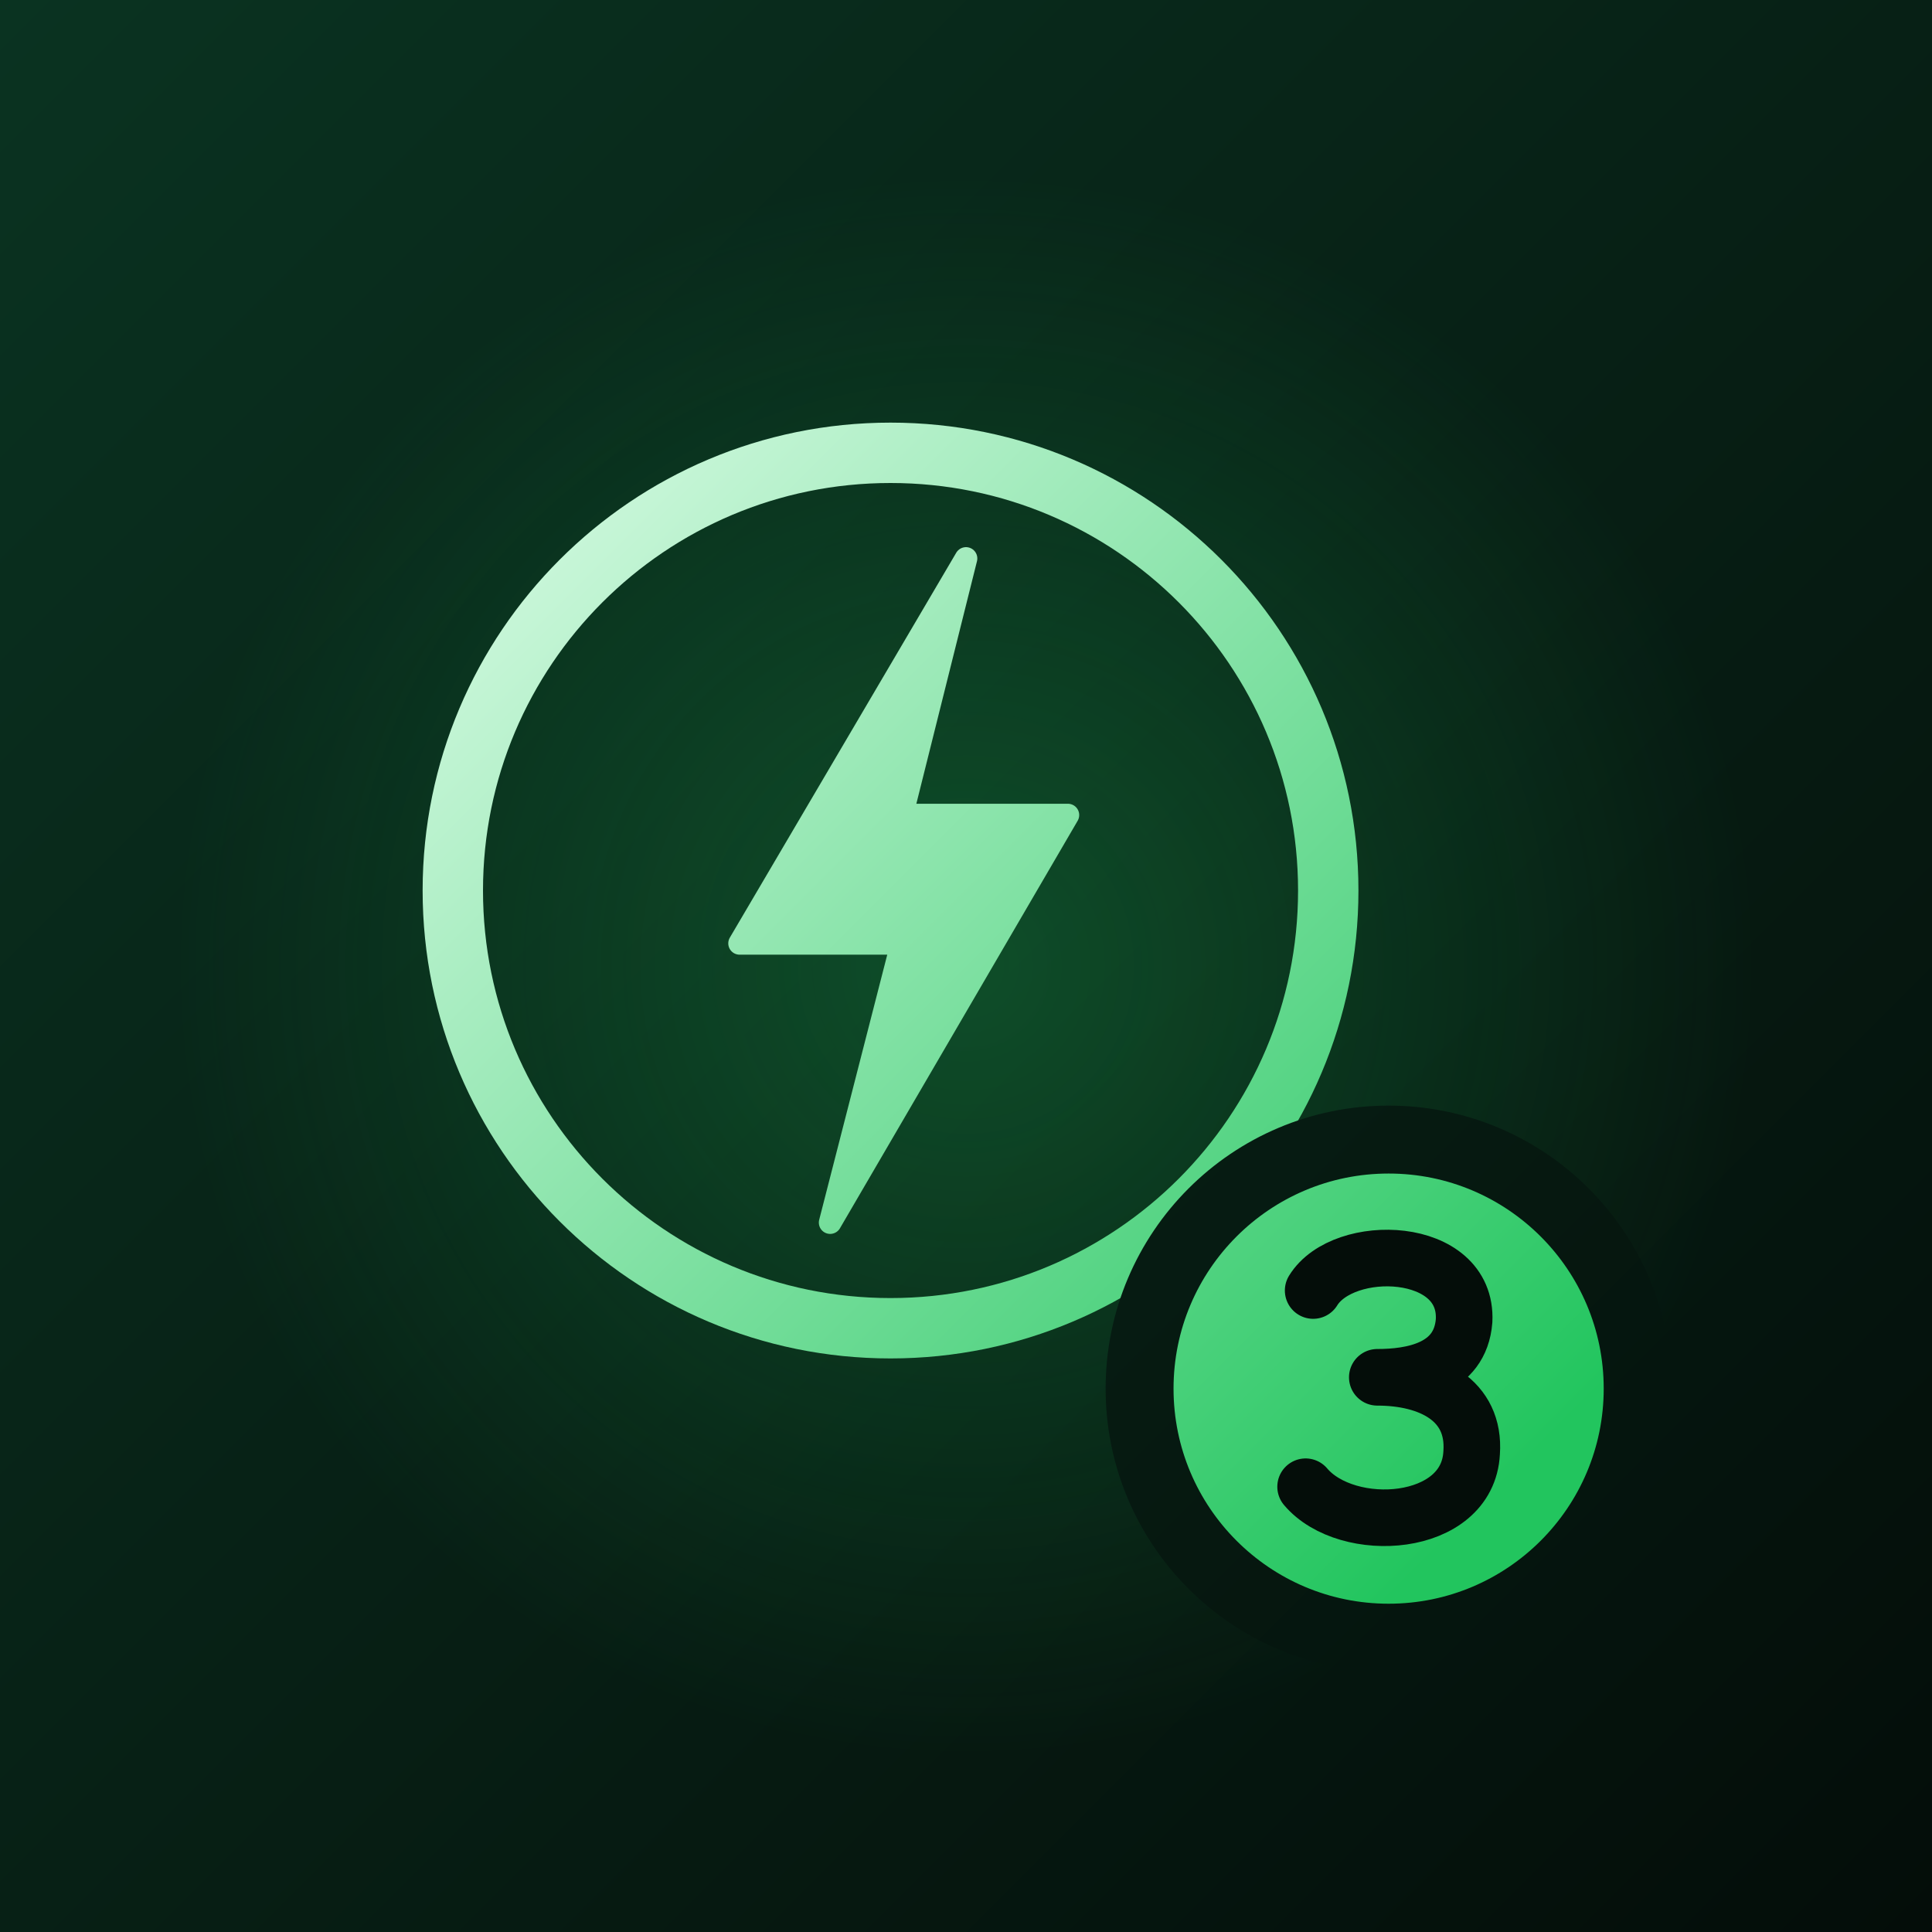
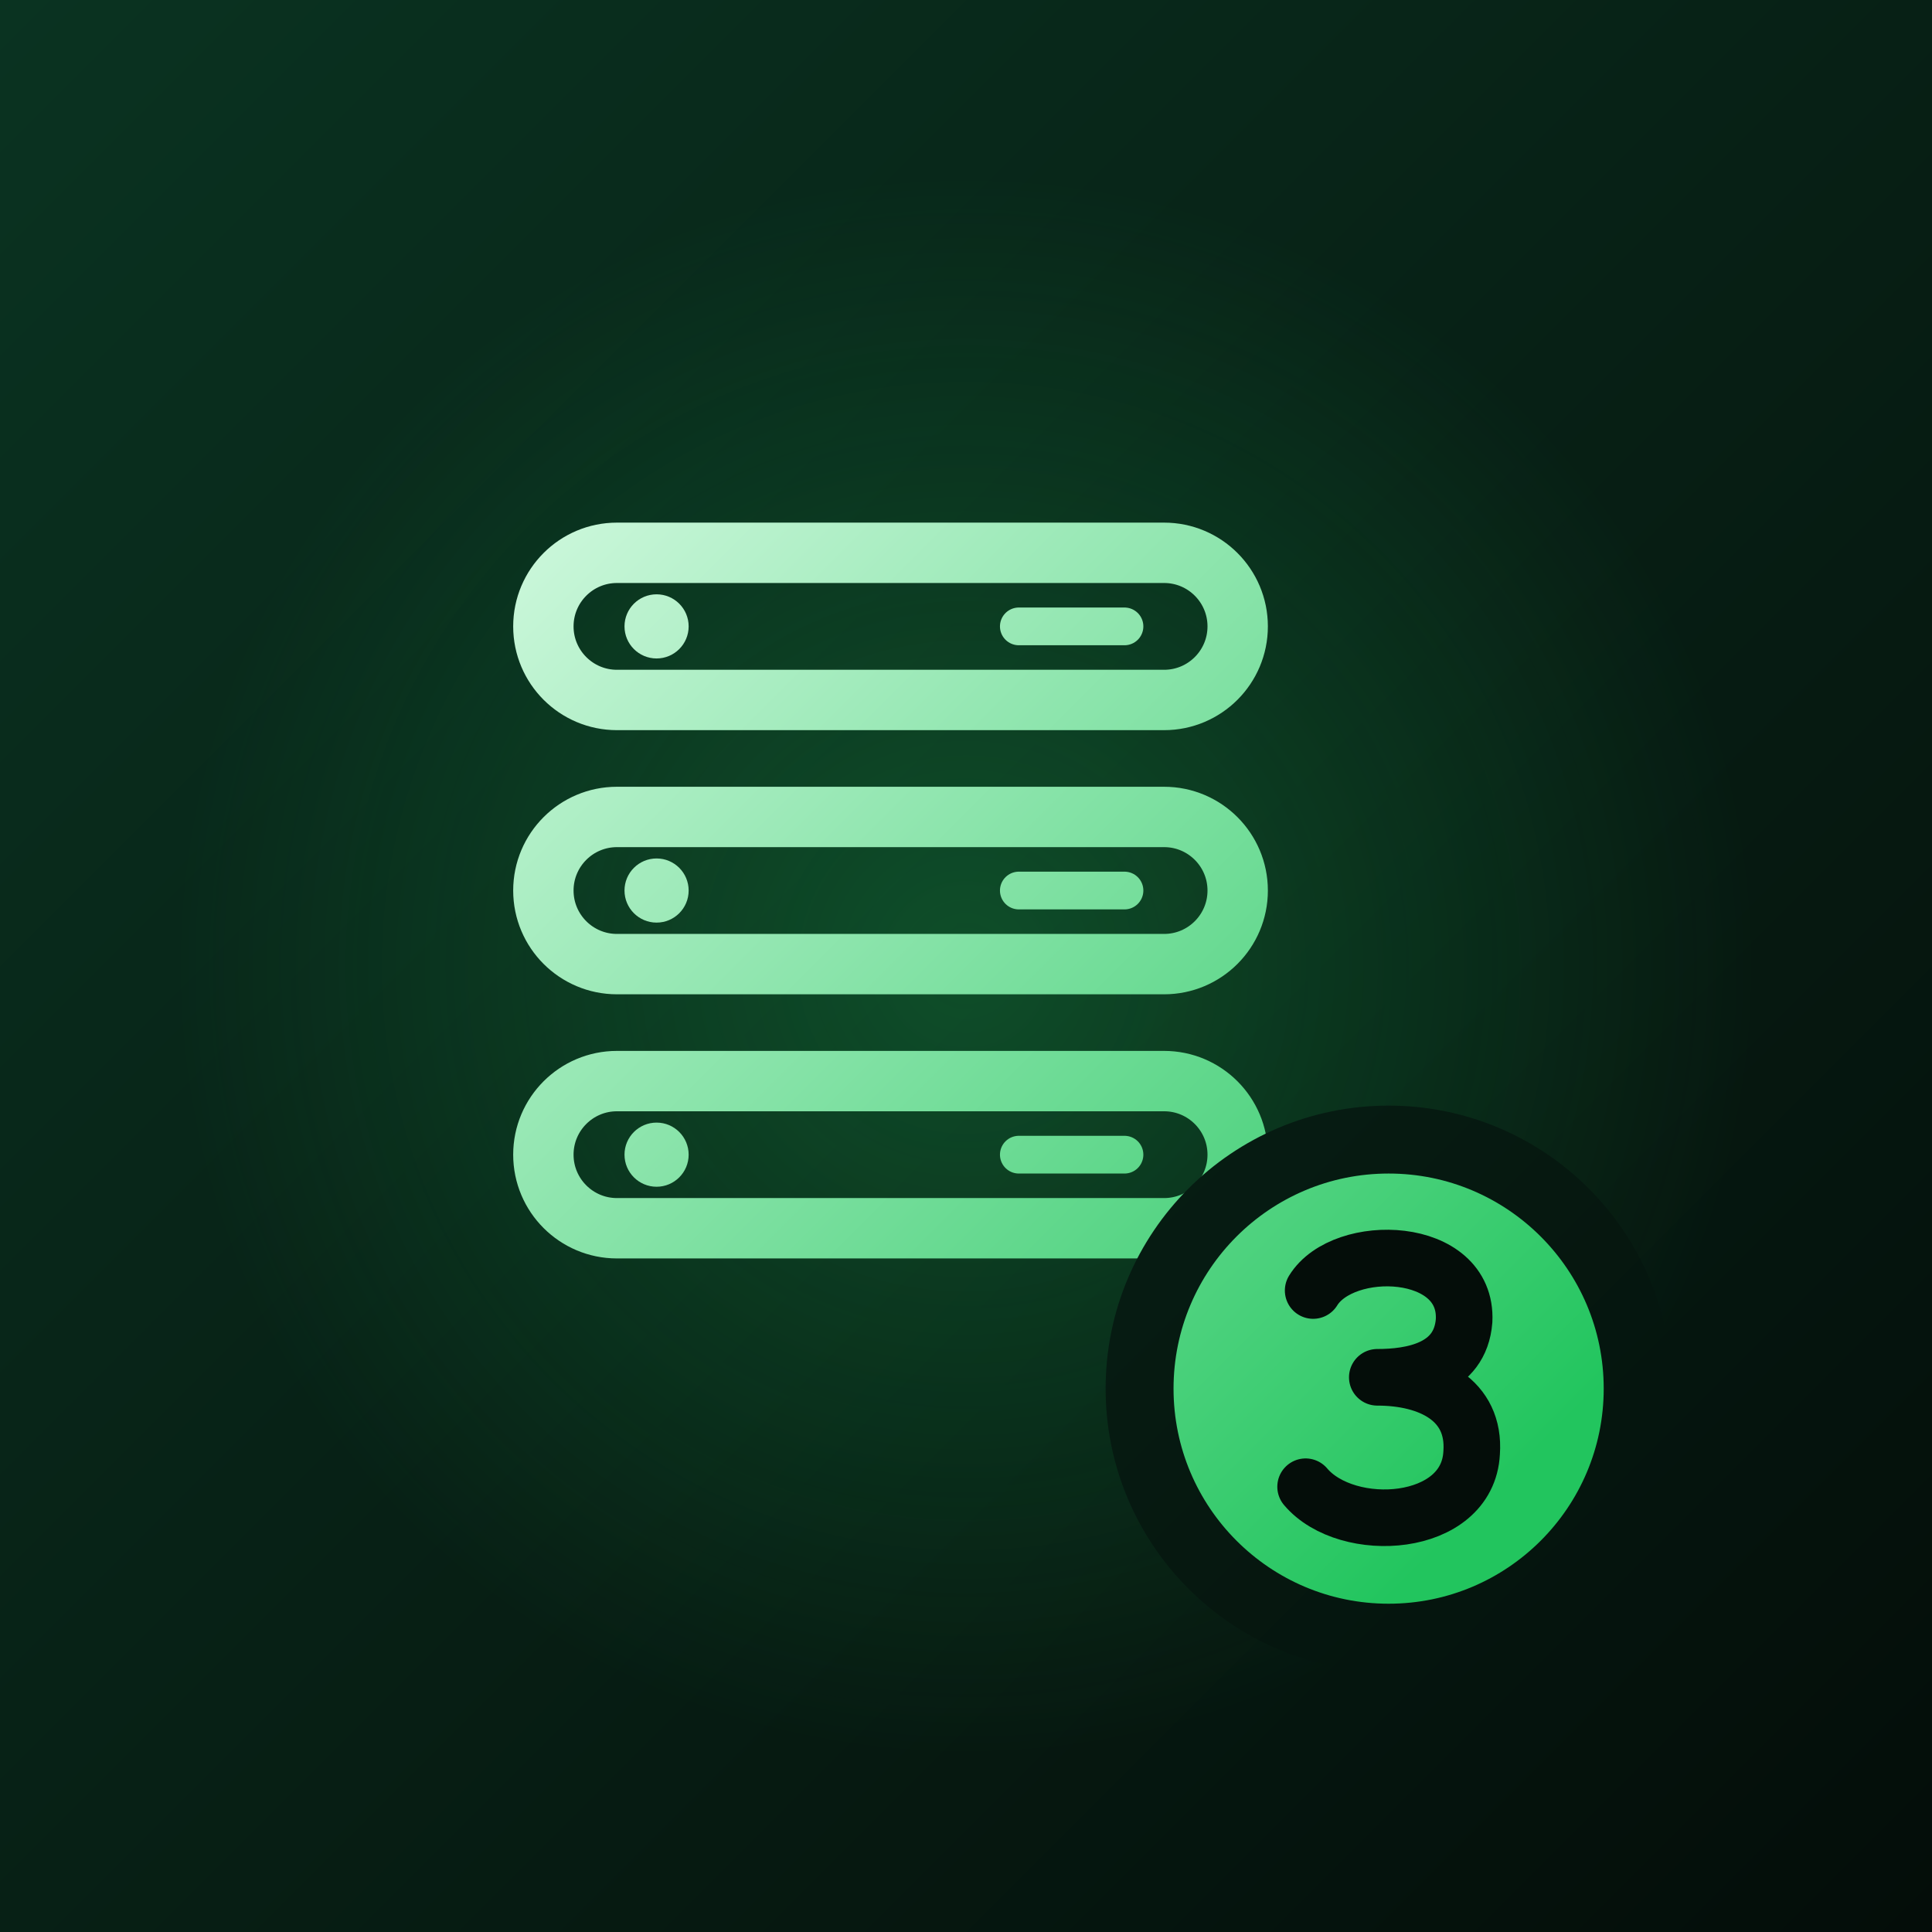
<svg xmlns="http://www.w3.org/2000/svg" viewBox="0 0 1024 1024">
  <defs>
    <linearGradient id="bg" x1="0" y1="0" x2="1024" y2="1024" gradientUnits="userSpaceOnUse">
      <stop offset="0" stop-color="#0a3321" />
      <stop offset="1" stop-color="#040d09" />
    </linearGradient>
    <linearGradient id="mark" x1="232" y1="232" x2="792" y2="792" gradientUnits="userSpaceOnUse">
      <stop offset="0" stop-color="#dcfce7" />
      <stop offset="1" stop-color="#22c55e" />
    </linearGradient>
    <radialGradient id="glow" cx="512" cy="512" r="420" gradientUnits="userSpaceOnUse">
      <stop offset="0" stop-color="#22c55e" stop-opacity="0.28" />
      <stop offset="1" stop-color="#22c55e" stop-opacity="0" />
    </radialGradient>
  </defs>
  <rect width="1024" height="1024" fill="url(#bg)" />
  <rect width="1024" height="1024" fill="url(#glow)" />
-   <circle cx="472" cy="472" r="232" fill="none" stroke="url(#mark)" stroke-width="32" />
-   <path d="M 512 296 L 392 500 H 478 L 440 648 L 566 432 H 478 Z" fill="url(#mark)" stroke="url(#mark)" stroke-width="12" stroke-linejoin="round" />
+   <rect x="288" y="293" width="368" height="78" rx="39" fill="none" stroke="url(#mark)" stroke-width="32" />
+   <circle cx="348" cy="332" r="17" fill="url(#mark)" />
+   <path d="M 540 332 H 596" stroke="url(#mark)" stroke-width="20" stroke-linecap="round" />
+   <rect x="288" y="433" width="368" height="78" rx="39" fill="none" stroke="url(#mark)" stroke-width="32" />
+   <circle cx="348" cy="472" r="17" fill="url(#mark)" />
+   <path d="M 540 472 H 596" stroke="url(#mark)" stroke-width="20" stroke-linecap="round" />
+   <rect x="288" y="573" width="368" height="78" rx="39" fill="none" stroke="url(#mark)" stroke-width="32" />
+   <circle cx="348" cy="612" r="17" fill="url(#mark)" />
+   <path d="M 540 612 H 596" stroke="url(#mark)" stroke-width="20" stroke-linecap="round" />
  <circle cx="736" cy="736" r="132" fill="url(#mark)" stroke="url(#bg)" stroke-width="36" />
  <path transform="translate(736 736)" d="M -40 -52 C -24 -78 42 -76 40 -36 C 38 -10 12 -6 -6 -6 C 22 -6 46 6 44 34 C 42 74 -22 78 -44 52" fill="none" stroke="#040d09" stroke-width="30" stroke-linecap="round" stroke-linejoin="round" />
</svg>
